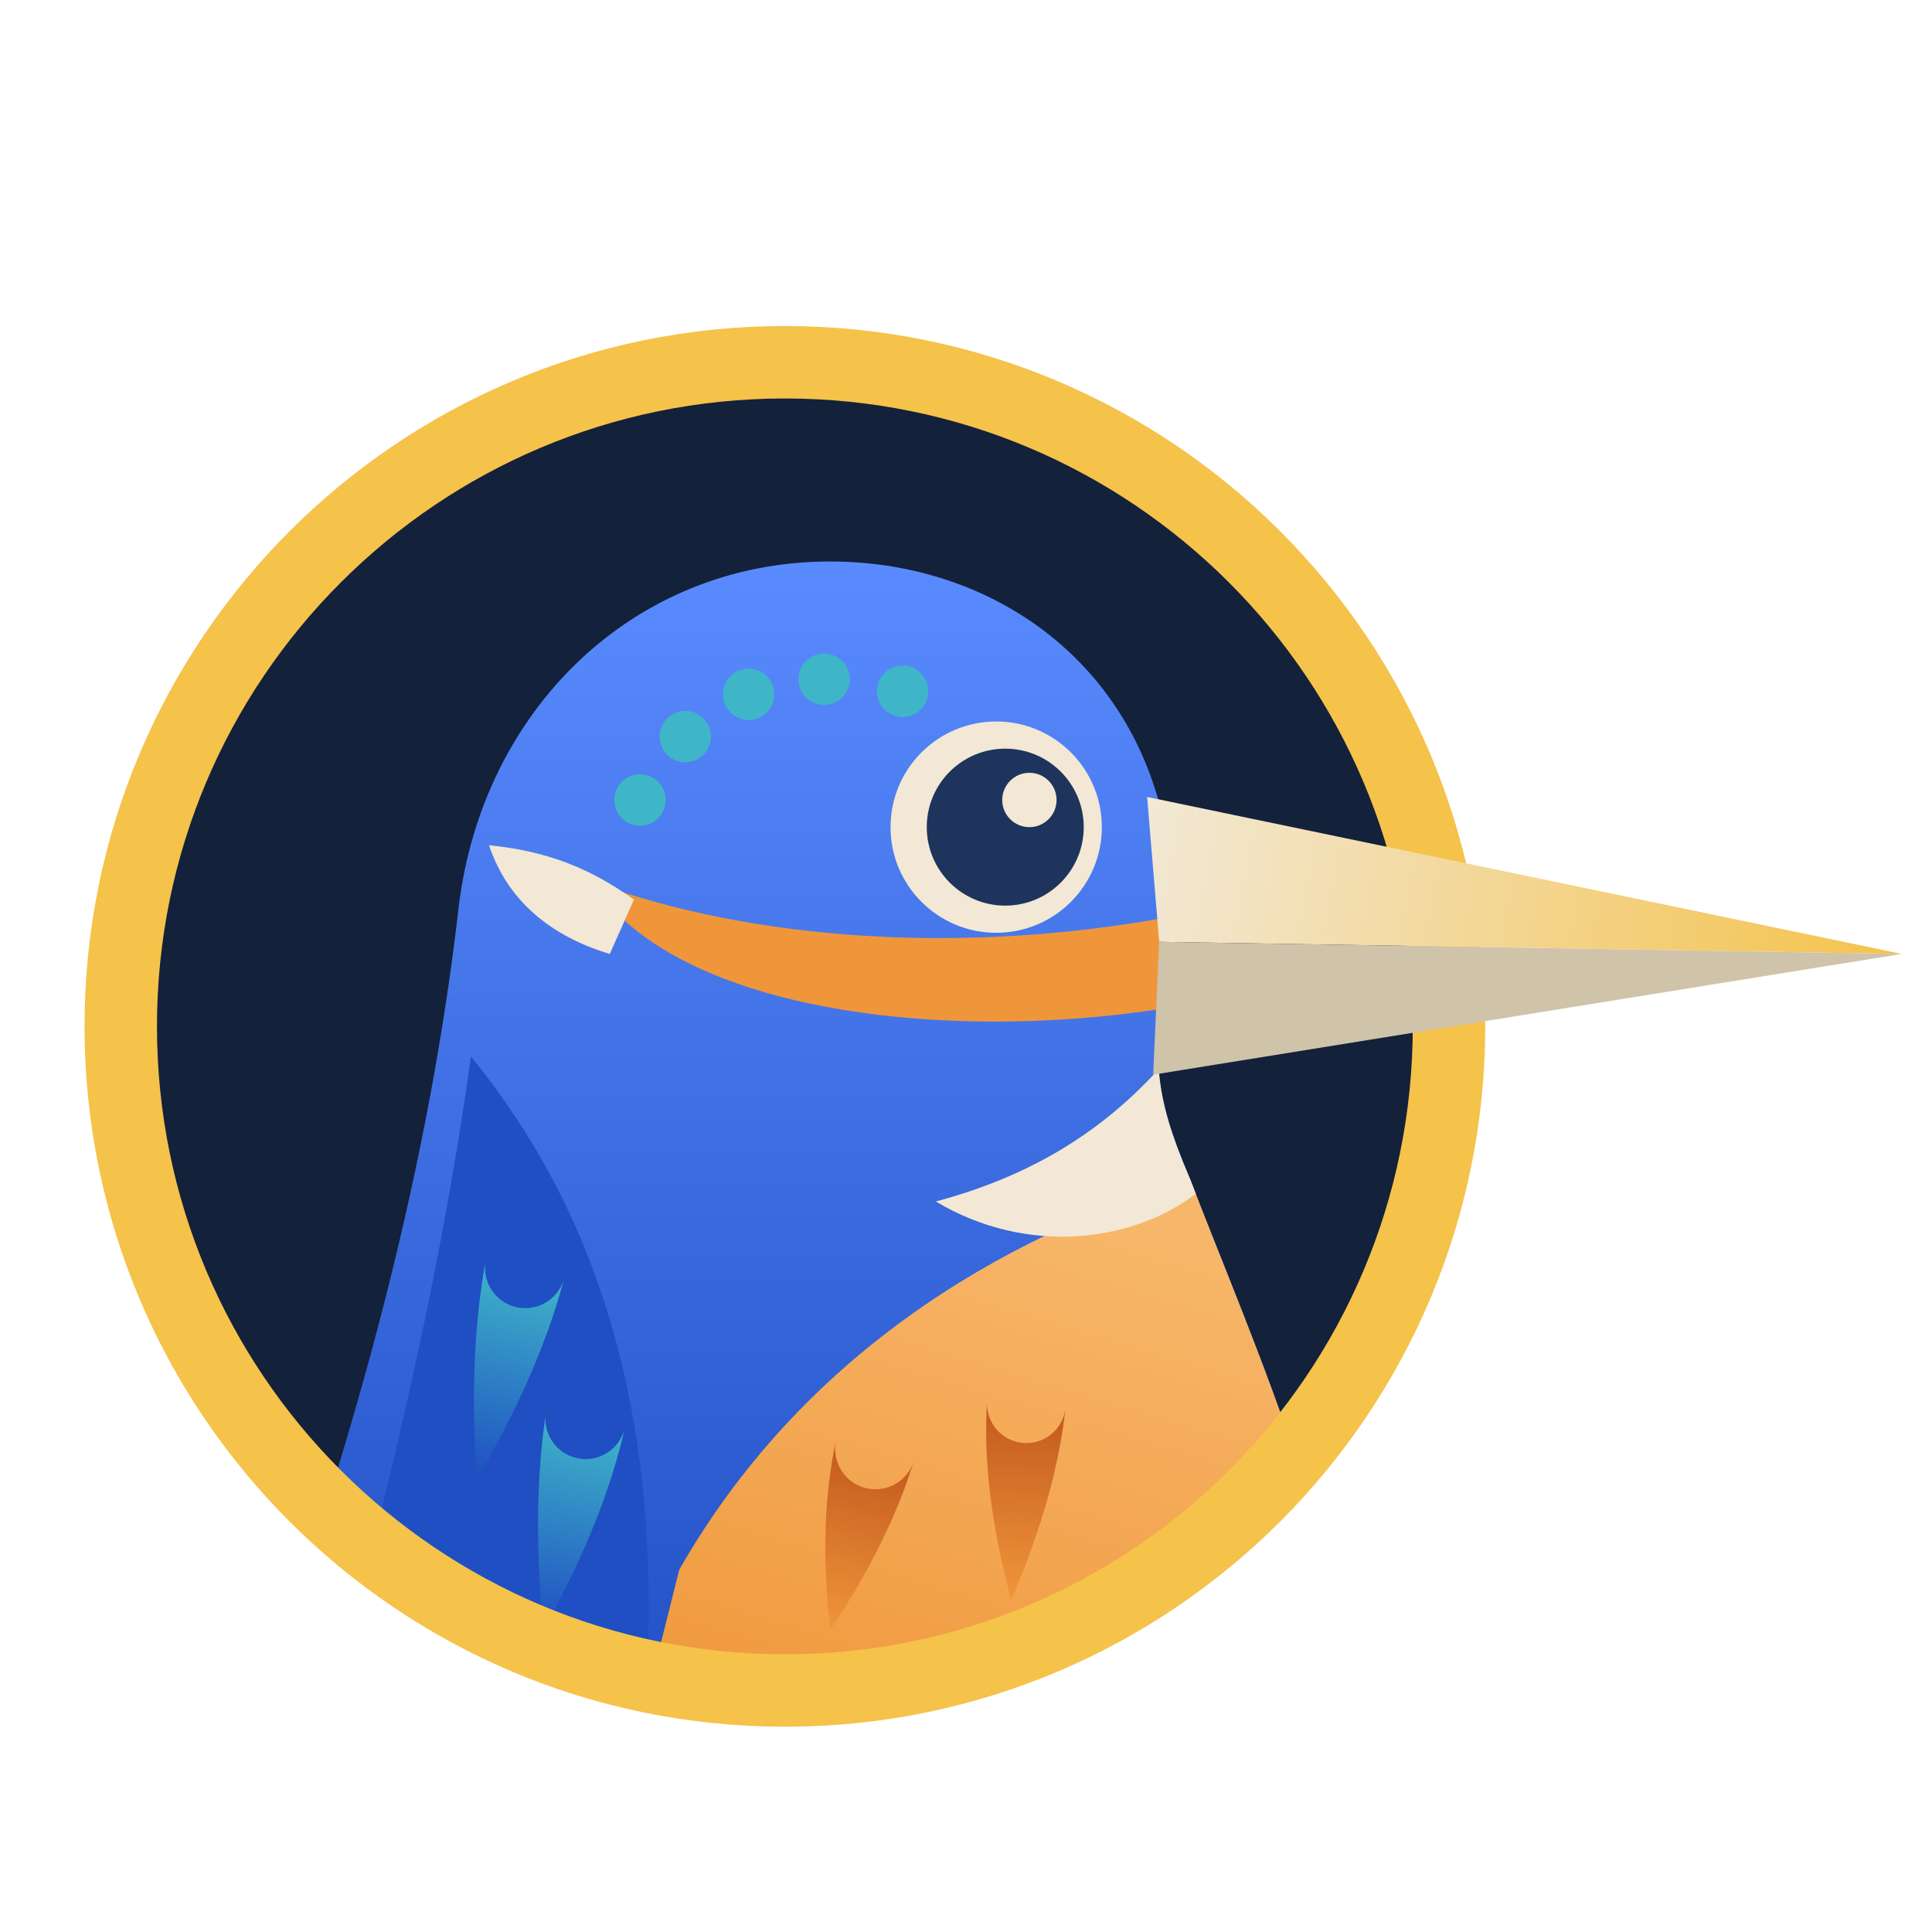
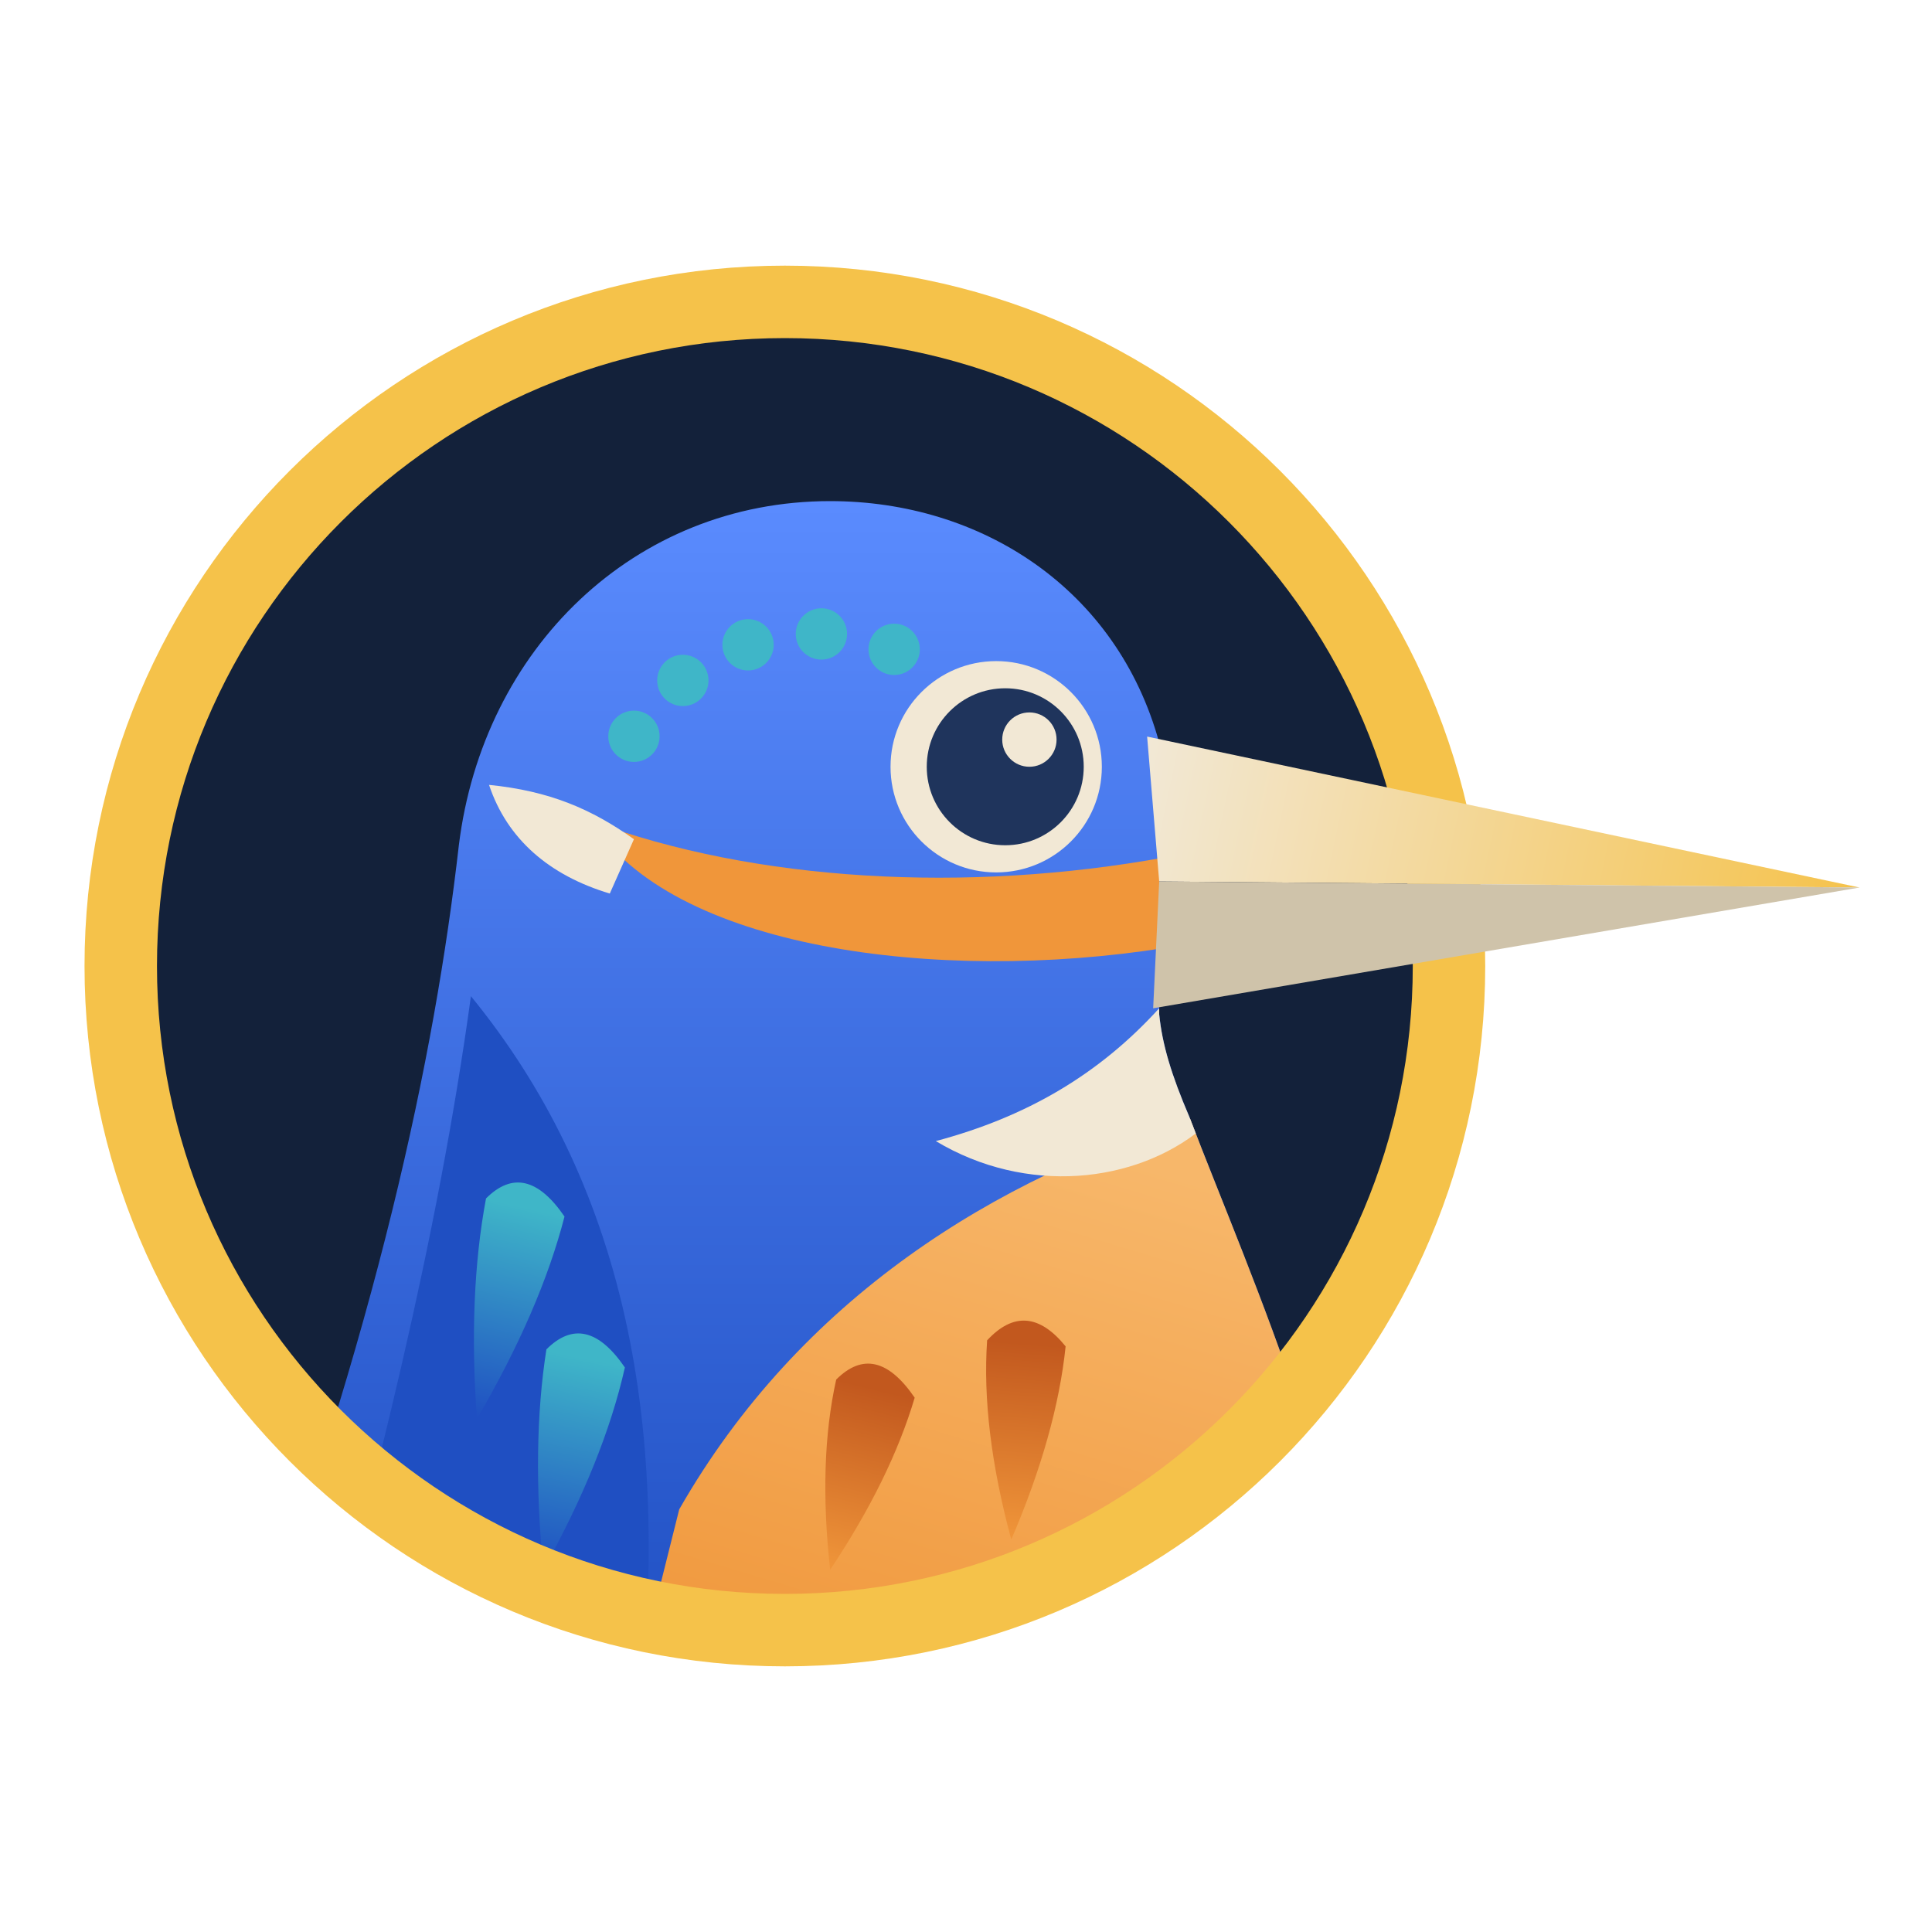
- <svg xmlns="http://www.w3.org/2000/svg" viewBox="0 0 64 64" width="128" height="128">
+ <svg xmlns="http://www.w3.org/2000/svg" viewBox="0 0 64 64" role="img" aria-label="Blavet">
  <defs>
-     <linearGradient id="mg1" gradientUnits="userSpaceOnUse" x1="24.0" y1="18.0" x2="24.0" y2="58.0">
+     <linearGradient id="mg1" gradientUnits="userSpaceOnUse" x1="24" y1="16" x2="24" y2="56">
      <stop offset="0" stop-color="#5B8CFF" />
      <stop offset="1" stop-color="#1F4FC2" />
    </linearGradient>
-     <linearGradient id="mg2" gradientUnits="userSpaceOnUse" x1="36.0" y1="40.0" x2="30.0" y2="60.0">
+     <linearGradient id="mg2" gradientUnits="userSpaceOnUse" x1="36" y1="38" x2="30" y2="58">
      <stop offset="0" stop-color="#F7B76A" />
      <stop offset="1" stop-color="#F0963A" />
    </linearGradient>
-     <linearGradient id="mg3" gradientUnits="userSpaceOnUse" x1="17.4" y1="42.0" x2="15.8" y2="49.0">
+     <linearGradient id="mg3" gradientUnits="userSpaceOnUse" x1="17.4" y1="40" x2="15.8" y2="47">
      <stop offset="0" stop-color="#3FB6C8" />
      <stop offset="1" stop-color="#1F4FC2" />
    </linearGradient>
-     <linearGradient id="mg4" gradientUnits="userSpaceOnUse" x1="19.4" y1="47.0" x2="18.0" y2="54.0">
+     <linearGradient id="mg4" gradientUnits="userSpaceOnUse" x1="19.4" y1="45" x2="18" y2="52">
      <stop offset="0" stop-color="#3FB6C8" />
      <stop offset="1" stop-color="#1F4FC2" />
    </linearGradient>
-     <linearGradient id="mg5" gradientUnits="userSpaceOnUse" x1="29.0" y1="48.0" x2="27.5" y2="54.0">
+     <linearGradient id="mg5" gradientUnits="userSpaceOnUse" x1="29" y1="46" x2="27.5" y2="52">
      <stop offset="0" stop-color="#C2581E" />
      <stop offset="1" stop-color="#F0963A" />
    </linearGradient>
-     <linearGradient id="mg6" gradientUnits="userSpaceOnUse" x1="34.0" y1="46.5" x2="33.5" y2="53.0">
+     <linearGradient id="mg6" gradientUnits="userSpaceOnUse" x1="34" y1="44.5" x2="33.5" y2="51">
      <stop offset="0" stop-color="#C2581E" />
      <stop offset="1" stop-color="#F0963A" />
    </linearGradient>
-     <linearGradient id="mg7" gradientUnits="userSpaceOnUse" x1="38.0" y1="27.0" x2="63.0" y2="32.0">
+     <linearGradient id="mg7" gradientUnits="userSpaceOnUse" x1="38" y1="25" x2="61.6" y2="30">
      <stop offset="0" stop-color="#F2E8D5" />
      <stop offset="1" stop-color="#F5C24A" />
    </linearGradient>
    <clipPath id="mc">
-       <circle cx="26" cy="34" r="22" />
+       <circle cx="26.0" cy="32.0" r="22.0" />
+     </clipPath>
+     <clipPath id="ms">
+       <path d="M 38.4 24.6 C 37 19.5 32.5 16.6 27.5 16.6 C 21 16.6 16 21.5 15.2 28 C 14.4 35 12.5 44 8 56 L 46 60 C 45 50 41.5 42.5 39.4 37 C 38.8 35.6 38.5 34.6 38.4 33.6 Z" />
    </clipPath>
  </defs>
-   <circle cx="26" cy="34" r="22" fill="#13213A" />
+   <circle cx="26.0" cy="32.0" r="22.0" fill="#13213A" />
  <g clip-path="url(#mc)">
-     <path d="M38.4 26.6 C37 21.5 32.5 18.6 27.5 18.6 C21 18.6 16 23.5 15.2 30 C14.4 37 12.5 46 8 58 L46 62 C45 52 41.5 44.5 39.4 39 C38.8 37.6 38.5 36.6 38.4 35.6 Z" fill="url(#mg1)" />
-     <clipPath id="ms">
-       <path d="M38.4 26.6 C37 21.5 32.5 18.6 27.5 18.6 C21 18.6 16 23.5 15.2 30 C14.4 37 12.5 46 8 58 L46 62 C45 52 41.5 44.5 39.4 39 C38.8 37.6 38.5 36.6 38.4 35.6 Z" />
-     </clipPath>
+     <path d="M 38.4 24.6 C 37 19.5 32.5 16.6 27.5 16.6 C 21 16.6 16 21.5 15.2 28 C 14.4 35 12.5 44 8 56 L 46 60 C 45 50 41.5 42.5 39.4 37 C 38.8 35.6 38.5 34.6 38.4 33.6 Z" fill="url(#mg1)" />
    <g clip-path="url(#ms)">
-       <path fill="url(#mg2)" d="M39.6 39 C33 41 26.5 45 22.5 52 L20 62 L48 62 C45 52 42 45 39.6 39Z" />
-       <path fill="#F2E8D5" d="M38.4 35.4 C36.4 37.6 34 39 31 39.8 C34 41.6 37.6 41.2 39.8 39.4 C39 38 38.6 36.8 38.4 35.4Z" />
-       <path fill="#1F4FC2" d="M15.6 35 C20.5 41 22.5 49 21 60 L10 60 C12.5 51 14.5 43 15.6 35Z" />
-       <path fill="url(#mg3)" opacity="1" d="M16.1 41.7 Q15.5 44.9 15.8 49.0 Q17.9 45.4 18.7 42.3 A1.3 1.3 0 0 1 16.1 41.7Z" />
-       <path fill="url(#mg4)" opacity="1" d="M18.1 46.7 Q17.6 49.9 18.0 54.0 Q20.0 50.4 20.7 47.3 A1.3 1.3 0 0 1 18.1 46.7Z" />
-       <path fill="url(#mg5)" opacity="1" d="M27.7 47.7 Q27.1 50.4 27.5 54.0 Q29.5 51.0 30.3 48.3 A1.3 1.3 0 0 1 27.7 47.7Z" />
-       <path fill="url(#mg6)" opacity="1" d="M32.7 46.4 Q32.5 49.3 33.5 53.0 Q35.0 49.5 35.3 46.6 A1.3 1.3 0 0 1 32.7 46.4Z" />
-       <path fill="#F0963A" d="M38.6 30.4 C32 31.6 25 31.2 19.6 29.2 C22.2 33.4 31 34.6 38.6 33.4Z" />
-       <path fill="#F2E8D5" d="M20.2 31.6 C18.2 31 16.8 29.8 16.2 28 C18.2 28.2 19.6 28.8 21 29.8Z" />
+       <path fill="url(#mg2)" d="M 39.6 37 C 33 39 26.5 43 22.5 50 L 20 60 L 48 60 C 45 50 42 43 39.6 37 Z" />
+       <path fill="#F2E8D5" d="M 38.4 33.4 C 36.4 35.6 34 37 31 37.8 C 34 39.6 37.6 39.2 39.8 37.4 C 39 36 38.6 34.8 38.4 33.4 Z" />
+       <path fill="#1F4FC2" d="M 15.6 33 C 20.5 39 22.5 47 21 58 L 10 58 C 12.5 49 14.5 41 15.6 33 Z" />
+       <path fill="url(#mg3)" d="M 16.1 39.7 Q 15.5 42.9 15.8 47 Q 17.9 43.4 18.7 40.3 Q 17.4 38.4 16.1 39.7 Z" />
+       <path fill="url(#mg4)" d="M 18.1 44.7 Q 17.6 47.9 18 52 Q 20 48.4 20.7 45.3 Q 19.4 43.4 18.1 44.7 Z" />
+       <path fill="url(#mg5)" d="M 27.7 45.7 Q 27.1 48.4 27.5 52 Q 29.5 49 30.3 46.3 Q 29 44.4 27.7 45.7 Z" />
+       <path fill="url(#mg6)" d="M 32.7 44.4 Q 32.5 47.3 33.5 51 Q 35 47.5 35.3 44.6 Q 34 43 32.7 44.4 Z" />
+       <path fill="#F0963A" d="M 38.6 28.4 C 32 29.6 25 29.2 19.6 27.2 C 22.2 31.4 31 32.6 38.6 31.4 Z" />
+       <path fill="#F2E8D5" d="M 20.2 29.6 C 18.2 29 16.8 27.8 16.2 26 C 18.2 26.2 19.6 26.8 21 27.8 Z" />
    </g>
-     <circle cx="21.2" cy="26.5" r="0.85" fill="#3FB6C8" />
-     <circle cx="22.7" cy="24.4" r="0.85" fill="#3FB6C8" />
-     <circle cx="24.8" cy="23.0" r="0.85" fill="#3FB6C8" />
-     <circle cx="27.3" cy="22.5" r="0.85" fill="#3FB6C8" />
-     <circle cx="29.9" cy="22.9" r="0.85" fill="#3FB6C8" />
-     <circle cx="33" cy="27.4" r="3.5" fill="#F2E8D5" />
-     <circle cx="33.3" cy="27.4" r="2.6" fill="#1F345C" />
-     <circle cx="34.1" cy="26.5" r=".9" fill="#F2E8D5" />
+     <circle cx="21.00" cy="24.39" r="0.85" fill="#3FB6C8" />
+     <circle cx="22.62" cy="22.54" r="0.85" fill="#3FB6C8" />
+     <circle cx="24.78" cy="21.36" r="0.85" fill="#3FB6C8" />
+     <circle cx="27.21" cy="21.00" r="0.85" fill="#3FB6C8" />
+     <circle cx="29.62" cy="21.51" r="0.85" fill="#3FB6C8" />
+     <circle cx="33" cy="25.4" r="3.5" fill="#F2E8D5" />
+     <circle cx="33.3" cy="25.4" r="2.6" fill="#1F345C" />
+     <circle cx="34.1" cy="24.5" r=".9" fill="#F2E8D5" />
  </g>
-   <circle cx="26" cy="34" r="22" fill="none" stroke="#F5C24A" stroke-width="2.4" />
-   <path fill="url(#mg7)" d="M38 26.4 L63 31.6 L38.4 31.2Z" />
-   <path fill="#CFC3AA" d="M38.4 31.2 L63 31.6 L38.2 35.6Z" />
+   <circle cx="26.0" cy="32.0" r="22.0" fill="none" stroke="#F5C24A" stroke-width="2.4" />
+   <path fill="url(#mg7)" d="M38 24.4 L61.6 29.4 L38.4 29.2Z" />
+   <path fill="#CFC3AA" d="M38.4 29.2 L61.6 29.4 L38.2 33.4Z" />
</svg>
